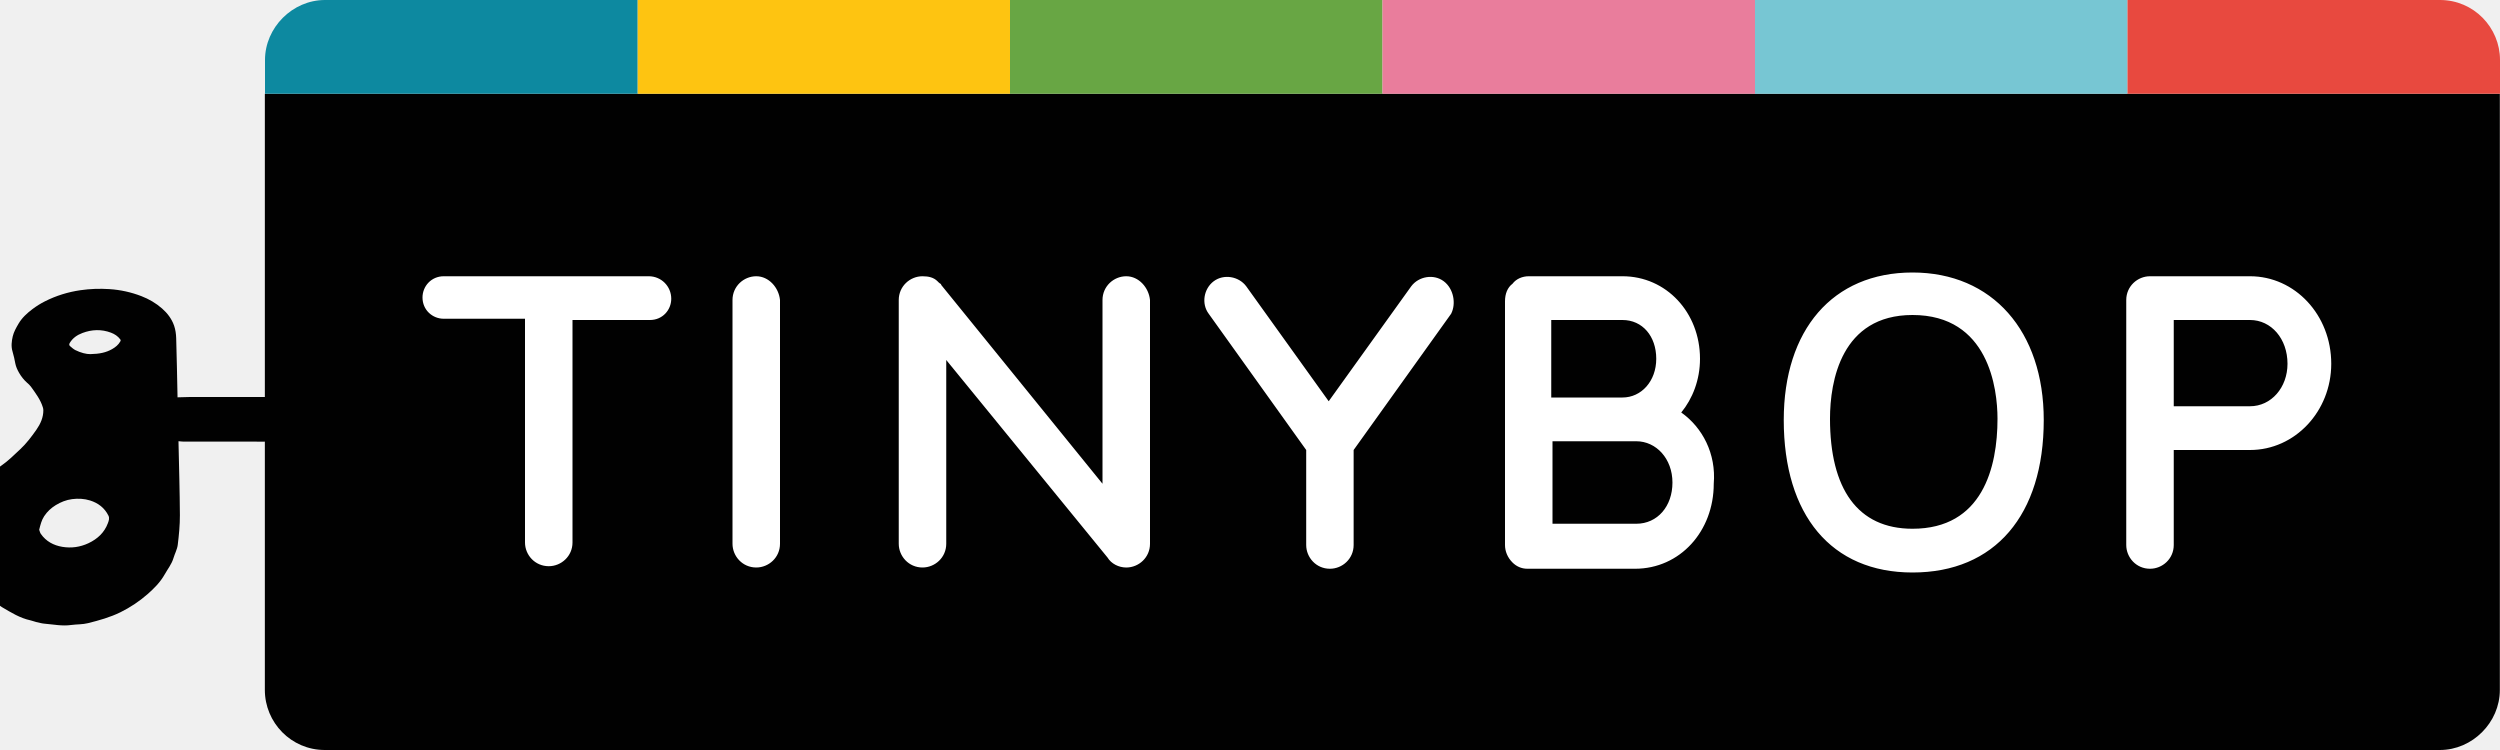
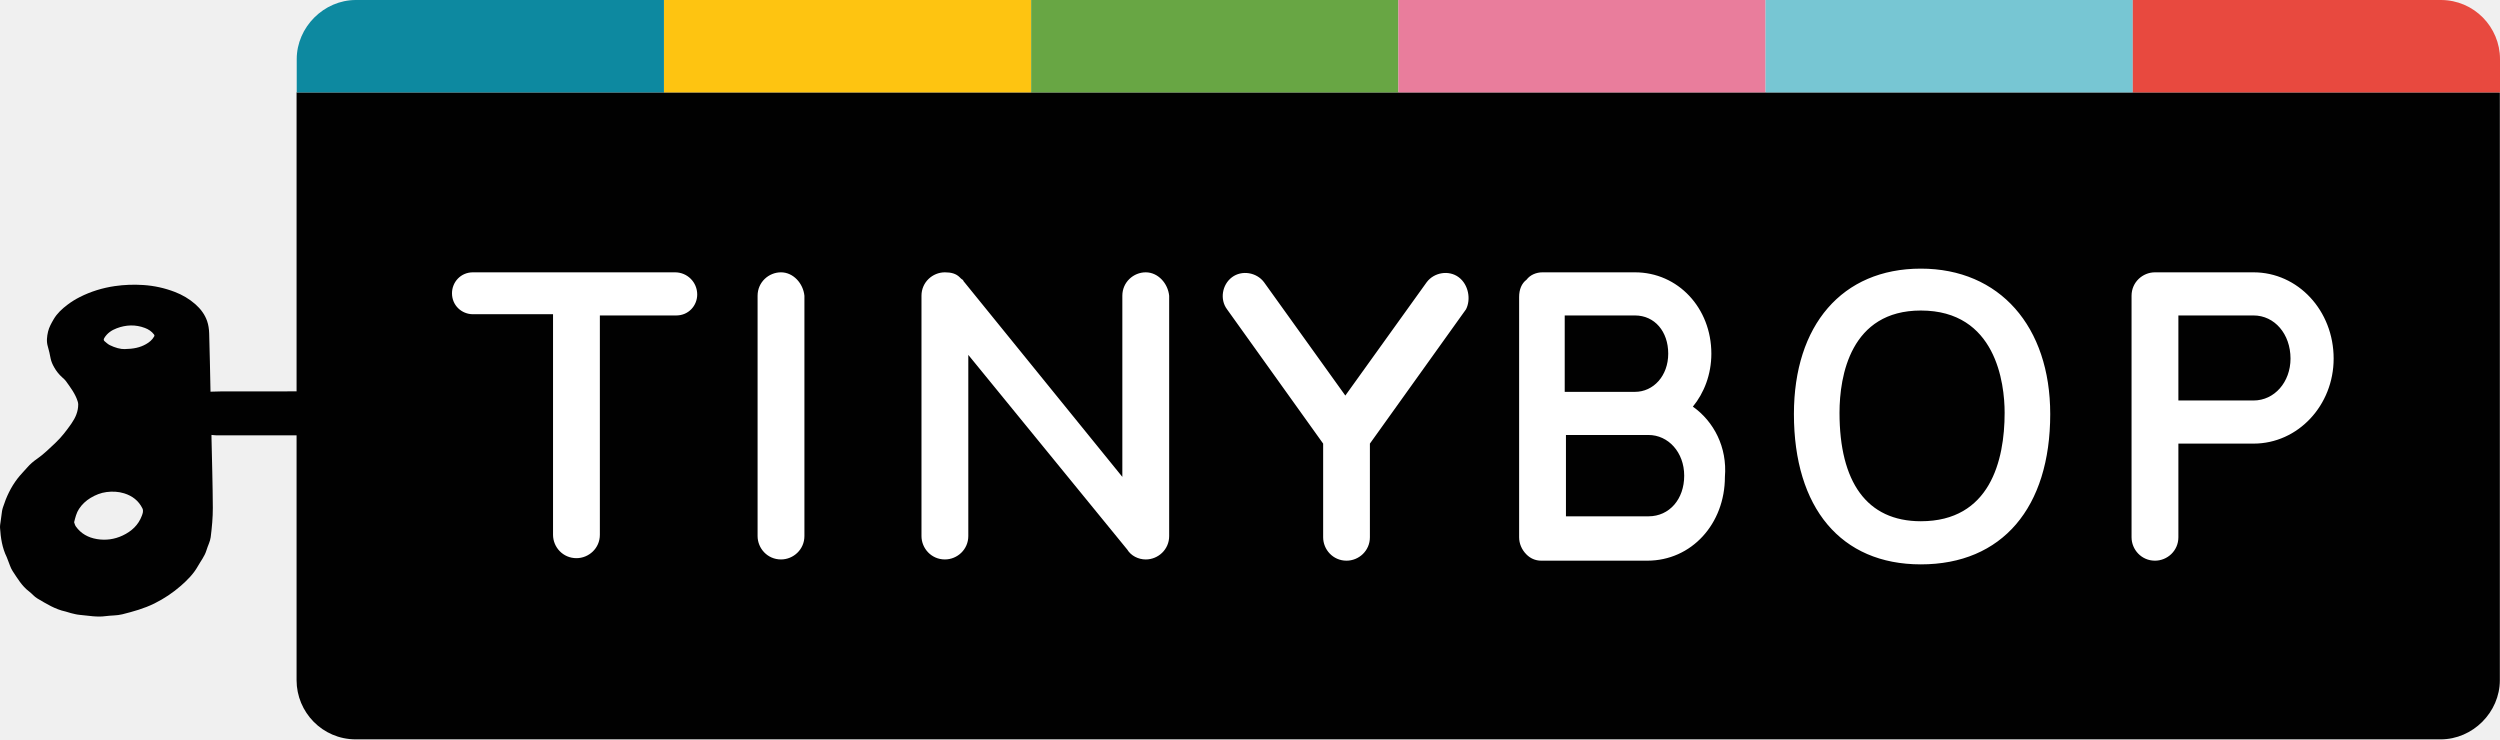
- <svg xmlns="http://www.w3.org/2000/svg" version="1.1" id="Layer_1" x="0px" y="0px" width="200px" height="60px" viewBox="0 0 200 60" enable-background="new 0 0 200 60" xml:space="preserve">
+ <svg xmlns="http://www.w3.org/2000/svg" version="1.1" id="Layer_1" x="0px" y="0px" width="202.88px" height="60px" viewBox="-2.88 0 202.88 60" enable-background="new -2.88 0 202.88 60" xml:space="preserve">
  <g id="Layer_1_1_">
    <path fill="#010101" d="M21.188,7.5v24.516V35.5v19.699c0,2.6,2.1,4.801,4.8,4.801h169.2c2.604,0,4.799-2.201,4.799-4.801V7.5" />
    <path fill="#FEC411" d="M51,0h29.8v7.5H51V0z" />
    <path fill="#68A644" d="M80.8,0h29.8v7.5H80.8V0z" />
    <path fill="#E97D9C" d="M110.6,0H140.4v7.5H110.6V0z" />
    <path fill="#77C6D3" d="M140.4,0h29.8v7.5h-29.8V0z" />
-     <path fill="#FFFFFF" d="M60.5,22.1c-1,0-1.9,0.8-1.9,1.9v19.5c0,1,0.8,1.9,1.9,1.9c1,0,1.9-0.801,1.9-1.9V24   C62.3,23,61.5,22.1,60.5,22.1 M51.9,22.1H35.5c-1,0-1.7,0.8-1.7,1.7c0,1,0.8,1.7,1.7,1.7H42v17.9c0,1,0.8,1.896,1.9,1.896   c1,0,1.9-0.8,1.9-1.896V25.6H52c1,0,1.7-0.8,1.7-1.7C53.7,22.9,52.9,22.1,51.9,22.1 M115.5,22.5c-0.8-0.6-2-0.4-2.6,0.4l-6.604,9.2   l-6.6-9.2c-0.6-0.8-1.8-1-2.6-0.4c-0.8,0.6-1,1.8-0.4,2.6l7.8,10.9v7.6c0,1,0.8,1.9,1.896,1.9c1,0,1.899-0.8,1.899-1.9V36l7.8-10.9   C116.5,24.3,116.3,23.1,115.5,22.5 M90.1,22.1c-1,0-1.9,0.8-1.9,1.9v14.7L75.3,22.8c0-0.1-0.1-0.1-0.2-0.2L75,22.5   c-0.3-0.3-0.7-0.4-1.2-0.4c-1,0-1.9,0.8-1.9,1.9v19.5c0,1,0.8,1.9,1.9,1.9c1,0,1.9-0.801,1.9-1.9V28.8l12.9,15.8   c0.3,0.5,0.9,0.801,1.5,0.801c1,0,1.9-0.801,1.9-1.896V24C91.9,23,91.1,22.1,90.1,22.1 M153,21.8c-6.4,0-10.3,4.6-10.3,11.8   c0,7.604,3.8,12.2,10.3,12.2c6.6,0,10.5-4.6,10.5-12.2C163.5,26.5,159.4,21.8,153,21.8 M153,42.3c-4.4,0-6.6-3.2-6.6-8.8   c0-3,0.896-8.3,6.6-8.3c6.1,0,6.8,5.899,6.8,8.3C159.8,37.4,158.6,42.3,153,42.3 M180,22.1h-8c-1,0-1.9,0.8-1.9,1.9v19.6   c0,1,0.801,1.9,1.9,1.9c1,0,1.9-0.8,1.9-1.9V36h6.1c3.6,0,6.5-3.1,6.5-6.9C186.5,25.2,183.6,22.1,180,22.1 M180,32.5h-6.1v-6.9h6.1   c1.7,0,3,1.5,3,3.5C183,31,181.7,32.5,180,32.5 M134.5,33c0.9-1.1,1.5-2.6,1.5-4.3c0-3.7-2.7-6.6-6.2-6.6h-7.5   c-0.5,0-1,0.2-1.3,0.6c-0.4,0.3-0.6,0.8-0.6,1.4v19.5c0,0.5,0.199,1,0.6,1.4c0.3,0.3,0.7,0.5,1.2,0.5h8.6c3.601,0,6.3-3,6.3-6.8   C137.3,36.3,136.2,34.2,134.5,33 M132.5,28.7c0,1.8-1.2,3.1-2.7,3.1h-5.7v-6.2h5.7C131.4,25.6,132.5,26.9,132.5,28.7 M130.9,41.9   h-6.7V35.3h6.7c1.6,0,2.896,1.4,2.896,3.3C133.8,40.5,132.6,41.9,130.9,41.9" />
+     <path fill="#FFFFFF" d="M60.5,22.1c-1,0-1.9,0.8-1.9,1.9v19.5c0,1,0.8,1.9,1.9,1.9c1,0,1.9-0.801,1.9-1.9V24   C62.3,23,61.5,22.1,60.5,22.1 M51.9,22.1H35.5c-1,0-1.7,0.8-1.7,1.7c0,1,0.8,1.7,1.7,1.7H42v17.9c0,1,0.8,1.896,1.9,1.896   c1,0,1.9-0.8,1.9-1.896V25.6H52c1,0,1.7-0.8,1.7-1.7C53.7,22.9,52.9,22.1,51.9,22.1 M115.5,22.5c-0.8-0.6-2-0.4-2.6,0.4l-6.604,9.2   l-6.6-9.2c-0.6-0.8-1.8-1-2.6-0.4c-0.8,0.6-1,1.8-0.4,2.6l7.8,10.9v7.6c0,1,0.8,1.9,1.896,1.9c1,0,1.898-0.8,1.898-1.9V36l7.8-10.9   C116.5,24.3,116.3,23.1,115.5,22.5 M90.1,22.1c-1,0-1.9,0.8-1.9,1.9v14.7L75.3,22.8c0-0.1-0.1-0.1-0.2-0.2L75,22.5   c-0.3-0.3-0.7-0.4-1.2-0.4c-1,0-1.9,0.8-1.9,1.9v19.5c0,1,0.8,1.9,1.9,1.9c1,0,1.9-0.801,1.9-1.9V28.8l12.9,15.8   c0.3,0.5,0.9,0.801,1.5,0.801c1,0,1.9-0.801,1.9-1.896V24C91.9,23,91.1,22.1,90.1,22.1 M153,21.8c-6.4,0-10.3,4.6-10.3,11.8   c0,7.604,3.8,12.2,10.3,12.2c6.6,0,10.5-4.6,10.5-12.2C163.5,26.5,159.4,21.8,153,21.8 M153,42.3c-4.4,0-6.6-3.2-6.6-8.8   c0-3,0.896-8.3,6.6-8.3c6.1,0,6.8,5.899,6.8,8.3C159.8,37.4,158.6,42.3,153,42.3 M180,22.1h-8c-1,0-1.9,0.8-1.9,1.9v19.6   c0,1,0.801,1.9,1.9,1.9c1,0,1.9-0.8,1.9-1.9V36h6.1c3.6,0,6.5-3.1,6.5-6.9C186.5,25.2,183.6,22.1,180,22.1 M180,32.5h-6.1v-6.9h6.1   c1.7,0,3,1.5,3,3.5C183,31,181.7,32.5,180,32.5 M134.5,33c0.9-1.1,1.5-2.6,1.5-4.3c0-3.7-2.7-6.6-6.2-6.6h-7.5   c-0.5,0-1,0.2-1.3,0.6c-0.4,0.3-0.6,0.8-0.6,1.4v19.5c0,0.5,0.199,1,0.6,1.4c0.3,0.3,0.7,0.5,1.2,0.5h8.6c3.601,0,6.3-3,6.3-6.8   C137.3,36.3,136.2,34.2,134.5,33 M132.5,28.7c0,1.8-1.2,3.1-2.7,3.1h-5.7v-6.2h5.7C131.4,25.6,132.5,26.9,132.5,28.7 M130.9,41.9   h-6.7V35.3h6.7c1.6,0,2.896,1.4,2.896,3.3C133.8,40.5,132.6,41.9,130.9,41.9" />
    <path fill="#0D89A0" d="M51,0H26c-2.6,0-4.8,2.2-4.8,4.8v2.7H51V0z" />
    <path fill="#E8493F" d="M195.2,0h-25v7.5H200V4.8C200,2.2,197.9,0,195.2,0" />
  </g>
-   <path id="_x30_05" fill="#010101" d="M14.202,31.786c0.326-0.011,0.625-0.024,0.924-0.024c2.022-0.003,4.042-0.002,6.064-0.002  c0.217,0,0.242,0.021,0.295,0.243c0.121,0.499,0.142,1.011,0.14,1.522c0,0.524-0.014,1.051-0.146,1.563  c-0.058,0.226-0.083,0.243-0.313,0.243c-2.165,0-4.331,0-6.496-0.003c-0.124,0-0.248-0.021-0.388-0.033c0,0.045,0,0.099,0,0.152  c0.04,1.923,0.1,3.847,0.109,5.77c0.004,0.791-0.075,1.589-0.172,2.375c-0.045,0.359-0.237,0.701-0.342,1.058  c-0.144,0.485-0.463,0.875-0.705,1.307c-0.349,0.622-0.854,1.125-1.375,1.582c-0.646,0.564-1.363,1.044-2.148,1.434  c-0.835,0.412-1.717,0.656-2.606,0.879C6.607,49.963,6.138,49.938,5.688,50c-0.707,0.102-1.398-0.044-2.095-0.102  c-0.239-0.018-0.473-0.084-0.708-0.139c-0.149-0.033-0.292-0.099-0.441-0.13c-0.844-0.18-1.563-0.632-2.291-1.06  c-0.252-0.146-0.441-0.396-0.679-0.575c-0.582-0.44-0.937-1.062-1.329-1.65c-0.174-0.263-0.258-0.586-0.382-0.882  c-0.034-0.081-0.058-0.168-0.096-0.247c-0.37-0.752-0.491-1.562-0.545-2.385c-0.011-0.179,0.031-0.36,0.053-0.539  c0.034-0.276,0.07-0.554,0.112-0.83c0.016-0.101,0.045-0.196,0.076-0.295c0.268-0.838,0.638-1.625,1.174-2.324  c0.245-0.319,0.534-0.604,0.798-0.909c0.23-0.265,0.493-0.492,0.78-0.689c0.553-0.383,1.024-0.857,1.512-1.312  c0.5-0.471,0.908-1.013,1.293-1.566c0.318-0.457,0.552-0.971,0.547-1.553c0-0.078-0.017-0.155-0.04-0.229  c-0.189-0.62-0.581-1.127-0.949-1.646c-0.085-0.119-0.2-0.221-0.311-0.317c-0.262-0.234-0.475-0.503-0.649-0.81  c-0.133-0.233-0.239-0.468-0.292-0.731c-0.063-0.319-0.125-0.641-0.221-0.95c-0.129-0.414-0.076-0.832,0.016-1.226  c0.082-0.348,0.27-0.679,0.453-0.994c0.278-0.48,0.688-0.853,1.126-1.184c0.31-0.234,0.645-0.443,0.992-0.618  c0.897-0.454,1.849-0.747,2.845-0.892c0.767-0.111,1.533-0.138,2.306-0.088c0.885,0.057,1.74,0.245,2.562,0.561  c0.61,0.234,1.175,0.564,1.667,0.997c0.426,0.376,0.77,0.83,0.956,1.368c0.109,0.315,0.157,0.663,0.167,0.999  c0.048,1.542,0.072,3.083,0.106,4.626C14.204,31.723,14.202,31.768,14.202,31.786z M3.135,42.38  c0.038,0.099,0.063,0.229,0.132,0.331c0.417,0.598,1.016,0.918,1.716,1.036c0.721,0.12,1.424,0.024,2.091-0.289  c0.721-0.34,1.274-0.844,1.557-1.603c0.071-0.192,0.148-0.396,0.043-0.606c-0.311-0.622-0.818-1.007-1.47-1.212  c-0.469-0.146-0.949-0.168-1.433-0.107C5.298,39.99,4.86,40.168,4.46,40.411c-0.368,0.226-0.686,0.517-0.928,0.888  C3.321,41.622,3.236,41.98,3.135,42.38z M7.228,28.329c0.725-0.013,1.256-0.123,1.744-0.402c0.264-0.15,0.497-0.339,0.652-0.611  c0.036-0.064,0.042-0.109-0.007-0.173C9.425,26.89,9.17,26.724,8.88,26.614c-0.764-0.288-1.531-0.26-2.287,0.026  c-0.414,0.156-0.773,0.396-1.01,0.792c-0.061,0.103-0.062,0.188,0.022,0.258c0.134,0.113,0.266,0.239,0.421,0.317  C6.456,28.221,6.913,28.34,7.228,28.329z" />
+   <path id="_x30_05" fill="#010101" d="M14.202,31.786c0.326-0.011,0.625-0.024,0.924-0.024c2.022-0.003,4.042-0.002,6.064-0.002  c0.217,0,0.242,0.021,0.295,0.243c0.121,0.499,0.142,1.011,0.14,1.522c0,0.523-0.014,1.051-0.146,1.562  c-0.058,0.227-0.083,0.243-0.313,0.243c-2.165,0-4.331,0-6.496-0.003c-0.124,0-0.248-0.021-0.388-0.033c0,0.045,0,0.1,0,0.152  c0.04,1.923,0.1,3.847,0.109,5.77c0.004,0.791-0.075,1.59-0.172,2.375c-0.045,0.359-0.237,0.701-0.342,1.059  c-0.144,0.484-0.463,0.875-0.705,1.307c-0.349,0.622-0.854,1.125-1.375,1.582c-0.646,0.564-1.363,1.044-2.148,1.434  c-0.835,0.412-1.717,0.656-2.606,0.879C6.607,49.963,6.138,49.938,5.688,50c-0.707,0.102-1.398-0.044-2.095-0.102  c-0.239-0.019-0.473-0.084-0.708-0.14c-0.149-0.032-0.292-0.099-0.441-0.13c-0.844-0.18-1.563-0.632-2.291-1.061  c-0.252-0.146-0.441-0.396-0.679-0.574c-0.582-0.439-0.937-1.062-1.329-1.65c-0.174-0.263-0.258-0.586-0.382-0.882  c-0.034-0.081-0.058-0.168-0.096-0.247c-0.37-0.752-0.491-1.562-0.545-2.385c-0.011-0.18,0.031-0.36,0.053-0.539  c0.034-0.275,0.07-0.555,0.112-0.83c0.016-0.102,0.045-0.195,0.076-0.295c0.268-0.838,0.638-1.625,1.174-2.324  c0.245-0.318,0.534-0.604,0.798-0.908c0.23-0.266,0.493-0.492,0.78-0.689c0.553-0.383,1.024-0.857,1.512-1.312  c0.5-0.471,0.908-1.013,1.293-1.565c0.318-0.457,0.552-0.972,0.547-1.554c0-0.078-0.017-0.154-0.04-0.229  c-0.189-0.62-0.581-1.127-0.949-1.646c-0.085-0.119-0.2-0.221-0.311-0.316c-0.262-0.234-0.475-0.503-0.649-0.81  c-0.133-0.233-0.239-0.468-0.292-0.731c-0.063-0.319-0.125-0.641-0.221-0.95c-0.129-0.414-0.076-0.832,0.016-1.226  c0.082-0.348,0.27-0.679,0.453-0.994c0.278-0.48,0.688-0.853,1.126-1.184c0.31-0.234,0.645-0.443,0.992-0.618  c0.897-0.454,1.849-0.747,2.845-0.892c0.767-0.111,1.533-0.138,2.306-0.088c0.885,0.057,1.74,0.245,2.562,0.561  c0.61,0.234,1.175,0.564,1.667,0.997c0.426,0.376,0.77,0.83,0.956,1.368c0.109,0.315,0.157,0.663,0.167,0.999  c0.048,1.542,0.072,3.083,0.106,4.627C14.204,31.723,14.202,31.768,14.202,31.786z M3.135,42.38  c0.038,0.099,0.063,0.229,0.132,0.331c0.417,0.598,1.016,0.918,1.716,1.036c0.721,0.12,1.424,0.024,2.091-0.289  c0.721-0.34,1.274-0.844,1.557-1.603c0.071-0.192,0.148-0.396,0.043-0.606c-0.311-0.622-0.818-1.007-1.47-1.212  c-0.469-0.146-0.949-0.168-1.433-0.107C5.298,39.99,4.86,40.168,4.46,40.411c-0.368,0.226-0.686,0.517-0.928,0.888  C3.321,41.622,3.236,41.98,3.135,42.38z M7.228,28.329c0.725-0.013,1.256-0.123,1.744-0.402c0.264-0.15,0.497-0.339,0.652-0.611  c0.036-0.064,0.042-0.109-0.007-0.173C9.425,26.89,9.17,26.724,8.88,26.614c-0.764-0.288-1.531-0.26-2.287,0.026  c-0.414,0.156-0.773,0.396-1.01,0.792c-0.061,0.103-0.062,0.188,0.022,0.258c0.134,0.113,0.266,0.239,0.421,0.317  C6.456,28.221,6.913,28.34,7.228,28.329z" />
</svg>
